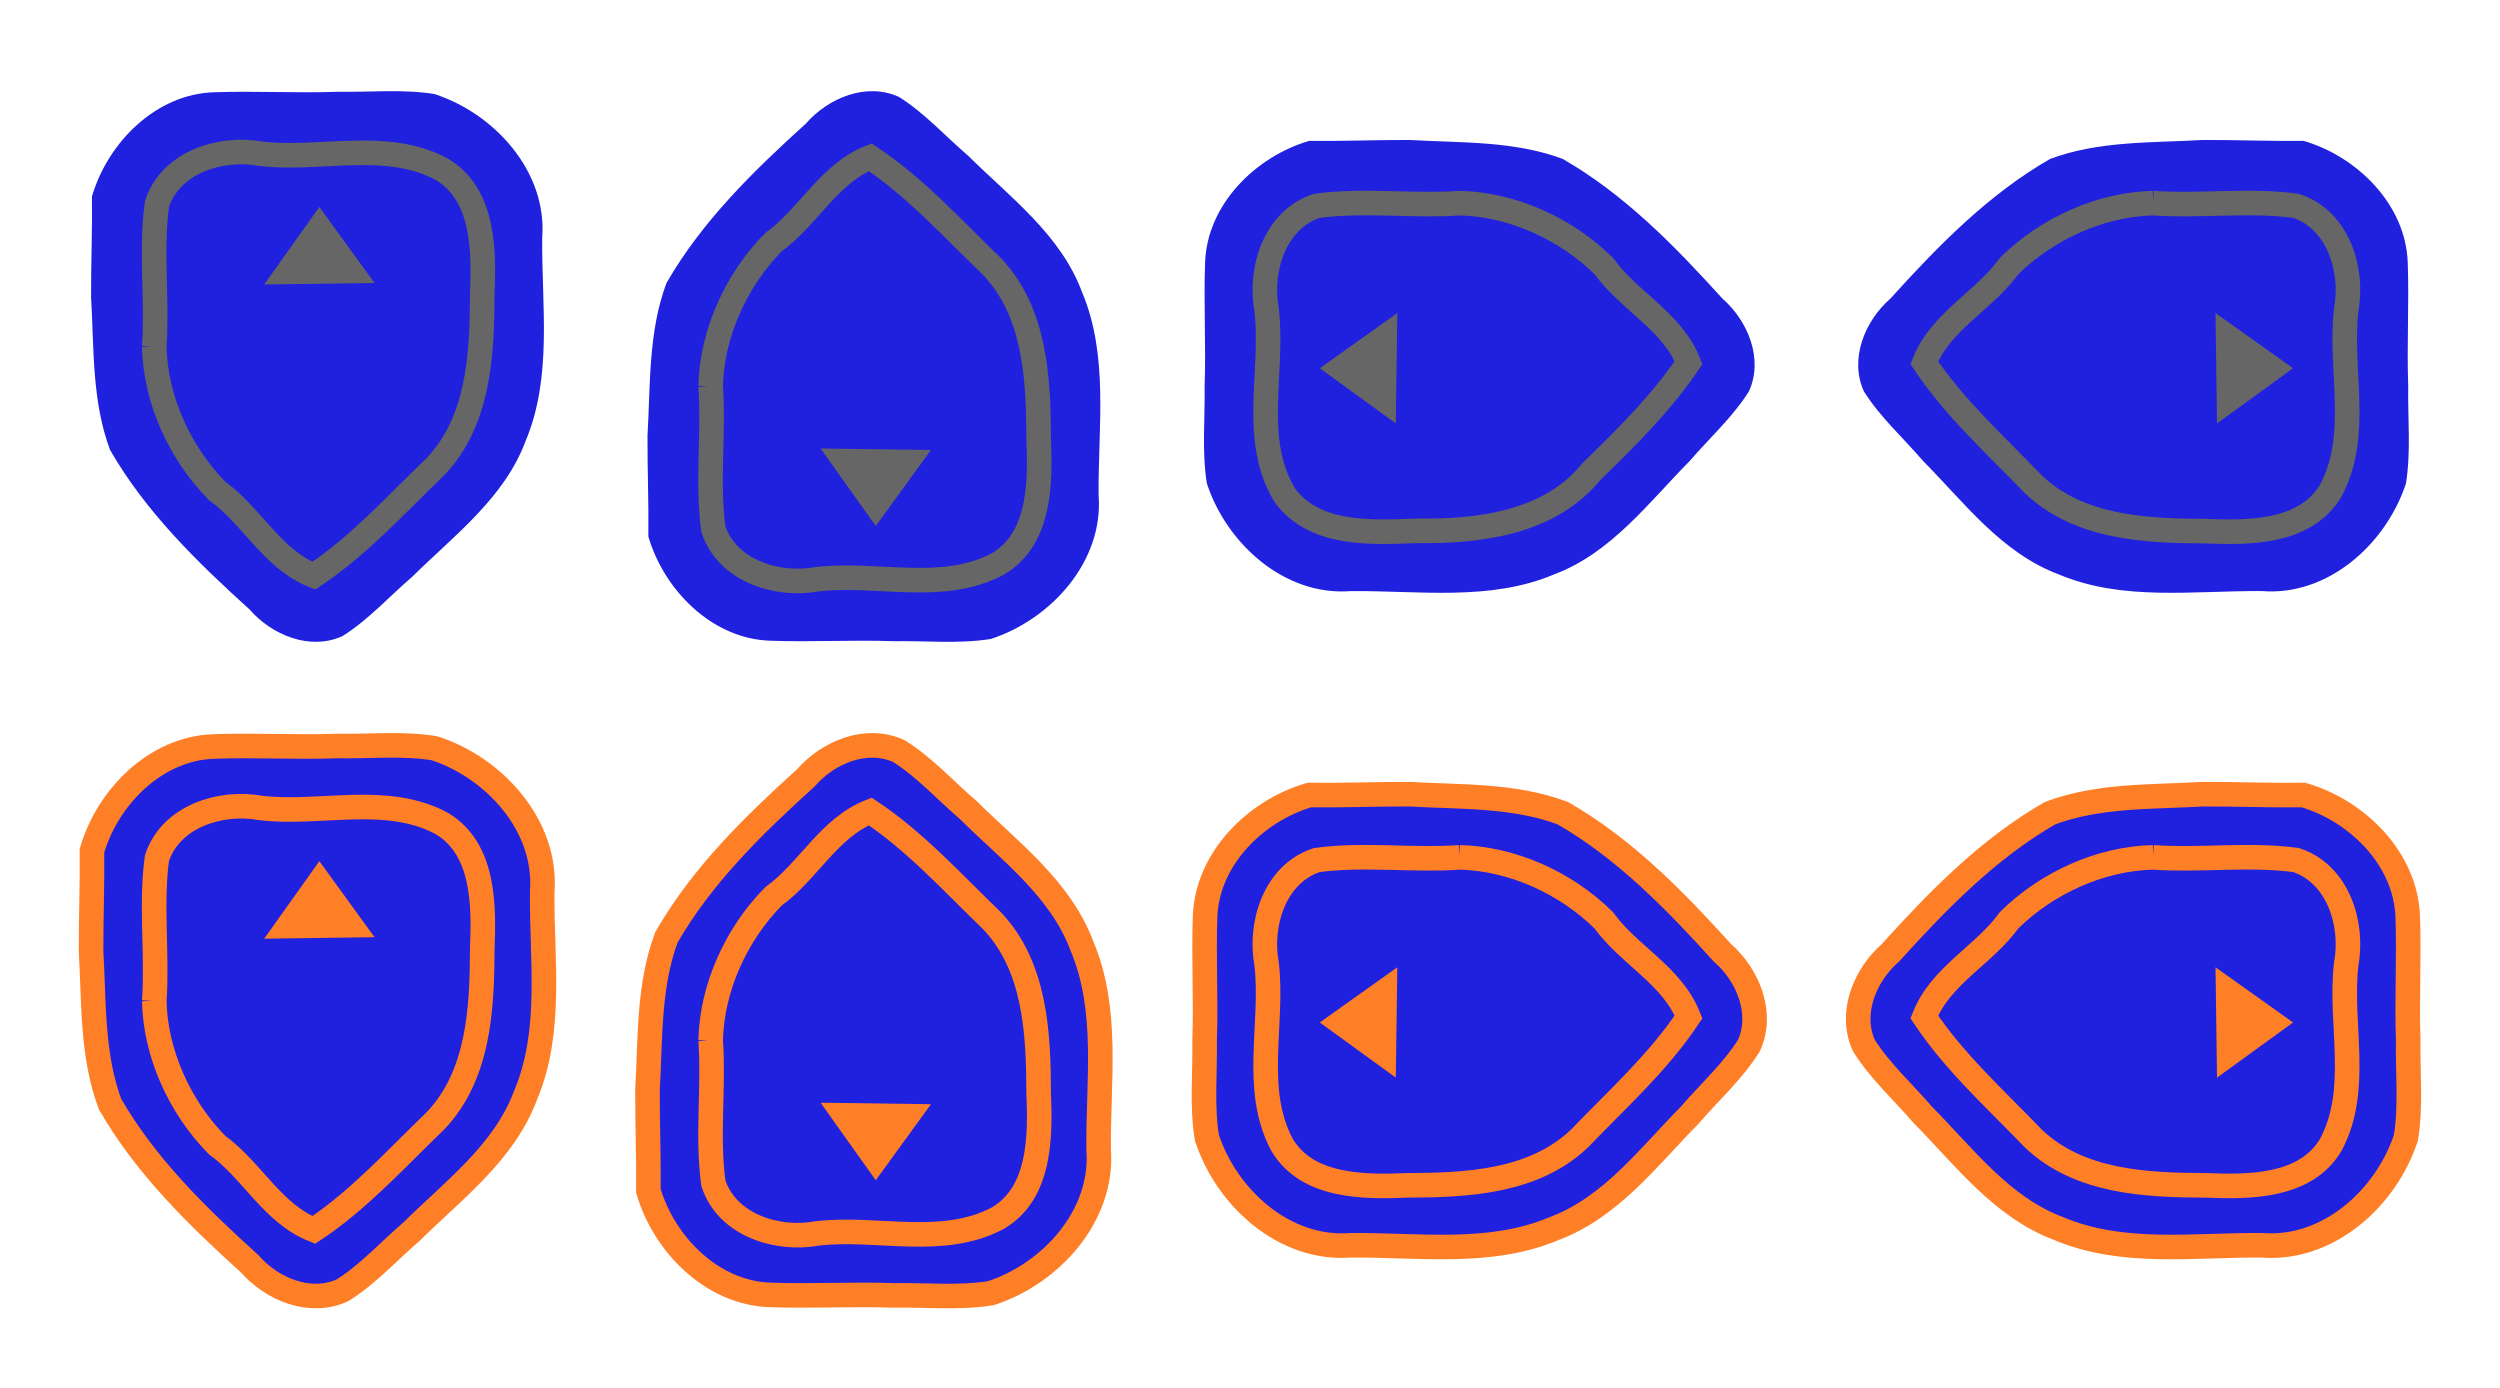
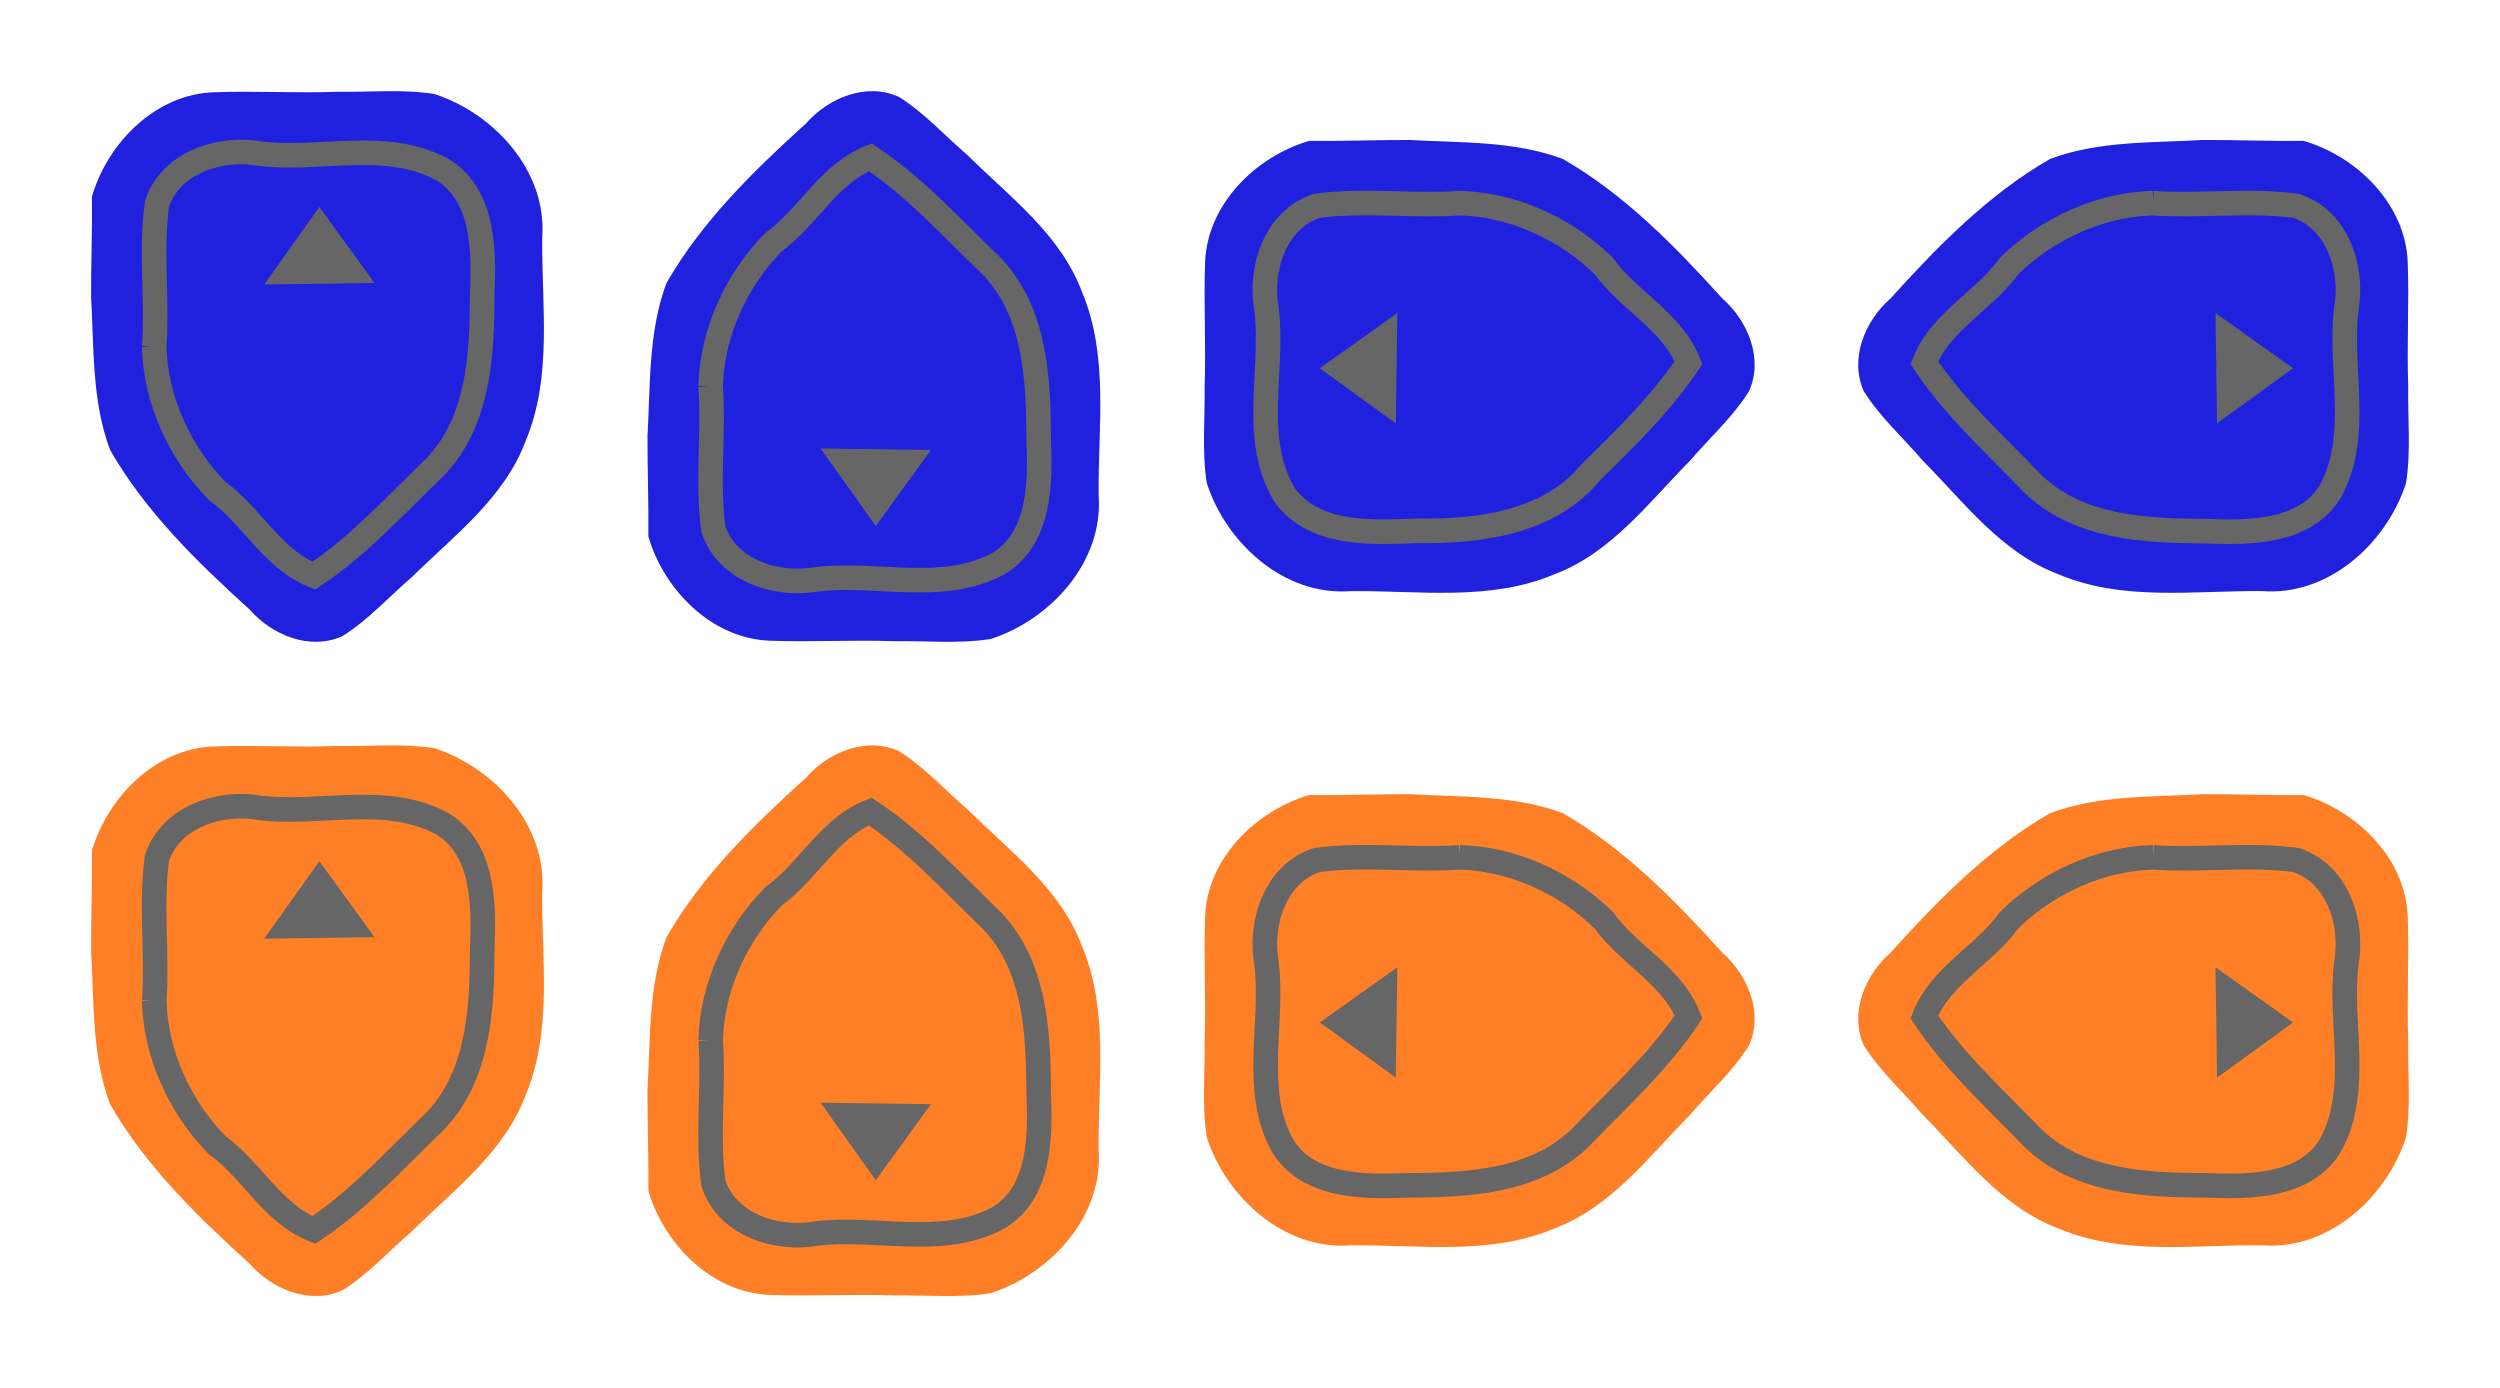
<svg xmlns="http://www.w3.org/2000/svg" width="317.271mm" height="176.047mm" viewBox="0 0 317.271 176.047" version="1.1" id="svg5">
  <defs id="defs2">
    <linearGradient id="linearGradient8705">
      <stop style="stop-color:#0000ff;stop-opacity:1;" offset="0" id="stop8703" />
    </linearGradient>
    <linearGradient id="linearGradient8655">
      <stop style="stop-color:#0000ff;stop-opacity:1;" offset="0" id="stop8653" />
    </linearGradient>
    <linearGradient id="linearGradient8629">
      <stop style="stop-color:#0000ff;stop-opacity:1;" offset="0" id="stop8627" />
    </linearGradient>
    <linearGradient id="linearGradient8541">
      <stop style="stop-color:#000000;stop-opacity:1;" offset="0" id="stop8539" />
    </linearGradient>
  </defs>
  <style type="text/css" id="style2">
	.st0{fill:#61E0DF;}
	.st1{fill:#3ED8D2;}
</style>
  <style type="text/css" id="style2-5">
	.st0{fill:#3ED8D2;}
	.st1{fill:#61E0DF;}
	.st2{opacity:8.000000e-002;}
</style>
  <g id="g1256" transform="translate(-7.504846,85.88522)">
    <g id="g1236" transform="matrix(-3.897851,0,0,3.897851,461.2881,-332.9647)">
-       <path style="opacity:1;fill:#2020df;fill-opacity:1;stroke:#ff7f27;stroke-width:0.8;stroke-linecap:butt;stroke-linejoin:miter;stroke-miterlimit:4;stroke-dasharray:none;stroke-opacity:1" d="m 41.42,89.274 c -1.752,0.512 -3.336,2.078 -3.394,3.975 -0.047,1.336 0.032,2.674 -0.015,4.011 0.017,1.053 -0.094,2.128 0.073,3.167 0.639,1.96 2.528,3.674 4.68,3.507 2.209,-0.021 4.532,0.341 6.628,-0.545 1.859,-0.697 3.073,-2.337 4.422,-3.701 0.642,-0.747 1.395,-1.421 1.919,-2.257 0.483,-1.059 -0.036,-2.301 -0.866,-3.024 -1.543,-1.706 -3.189,-3.392 -5.197,-4.544 -1.587,-0.594 -3.313,-0.52 -4.977,-0.617 -1.09,-0.004 -2.18,0.042 -3.271,0.028 z" id="path1232" />
-       <path style="fill:#ff7f27;fill-opacity:1;stroke:#ff7f27;stroke-width:0;stroke-linecap:butt;stroke-linejoin:miter;stroke-miterlimit:4;stroke-dasharray:none;stroke-opacity:1" d="m 41.76,96.679 c 0.842,-0.599 1.683,-1.198 2.525,-1.797 -0.016,1.198 -0.032,2.396 -0.049,3.593 -0.825,-0.599 -1.651,-1.198 -2.476,-1.797 z" id="path1234" />
-       <path id="path1026" style="opacity:1;fill:none;fill-opacity:1;stroke:#ff7f27;stroke-width:0.8;stroke-linecap:butt;stroke-linejoin:miter;stroke-miterlimit:4;stroke-dasharray:none;stroke-opacity:1" d="m 46.316,91.303 c -1.523,0.108 -3.136,-0.121 -4.654,0.088 -1.363,0.448 -1.874,2.075 -1.633,3.381 0.229,1.95 -0.468,4.067 0.5,5.886 0.823,1.389 2.662,1.382 4.086,1.324 1.928,-0.007 4.103,-0.101 5.597,-1.521 1.228,-1.279 2.566,-2.477 3.555,-3.963 -0.535,-1.351 -1.937,-2.005 -2.762,-3.148 -1.243,-1.226 -2.99,-2.009 -4.69,-2.047 z" />
+       <path style="opacity:1;fill:#ff7f27;fill-opacity:1;stroke:none;stroke-width:0.8;stroke-linecap:butt;stroke-linejoin:miter;stroke-miterlimit:4;stroke-dasharray:none;stroke-opacity:1" d="m 41.42,89.274 c -1.752,0.512 -3.336,2.078 -3.394,3.975 -0.047,1.336 0.032,2.674 -0.015,4.011 0.017,1.053 -0.094,2.128 0.073,3.167 0.639,1.96 2.528,3.674 4.68,3.507 2.209,-0.021 4.532,0.341 6.628,-0.545 1.859,-0.697 3.073,-2.337 4.422,-3.701 0.642,-0.747 1.395,-1.421 1.919,-2.257 0.483,-1.059 -0.036,-2.301 -0.866,-3.024 -1.543,-1.706 -3.189,-3.392 -5.197,-4.544 -1.587,-0.594 -3.313,-0.52 -4.977,-0.617 -1.09,-0.004 -2.18,0.042 -3.271,0.028 z" id="path1232" />
+       <path style="fill:#666666;fill-opacity:1;stroke:#666666;stroke-width:0;stroke-linecap:butt;stroke-linejoin:miter;stroke-miterlimit:4;stroke-dasharray:none;stroke-opacity:1" d="m 41.76,96.679 c 0.842,-0.599 1.683,-1.198 2.525,-1.797 -0.016,1.198 -0.032,2.396 -0.049,3.593 -0.825,-0.599 -1.651,-1.198 -2.476,-1.797 z" id="path1234" />
+       <path id="path1026" style="opacity:1;fill:none;fill-opacity:1;stroke:#666666;stroke-width:0.8;stroke-linecap:butt;stroke-linejoin:miter;stroke-miterlimit:4;stroke-dasharray:none;stroke-opacity:1" d="m 46.316,91.303 c -1.523,0.108 -3.136,-0.121 -4.654,0.088 -1.363,0.448 -1.874,2.075 -1.633,3.381 0.229,1.95 -0.468,4.067 0.5,5.886 0.823,1.389 2.662,1.382 4.086,1.324 1.928,-0.007 4.103,-0.101 5.597,-1.521 1.228,-1.279 2.566,-2.477 3.555,-3.963 -0.535,-1.351 -1.937,-2.005 -2.762,-3.148 -1.243,-1.226 -2.99,-2.009 -4.69,-2.047 z" />
    </g>
    <g id="g1242" transform="matrix(3.897851,0,0,3.897851,12.21902,-332.9647)">
-       <path style="opacity:1;fill:#2020df;fill-opacity:1;stroke:#ff7f27;stroke-width:0.8;stroke-linecap:butt;stroke-linejoin:miter;stroke-miterlimit:4;stroke-dasharray:none;stroke-opacity:1" d="m 41.42,89.274 c -1.752,0.512 -3.336,2.078 -3.394,3.975 -0.047,1.336 0.032,2.674 -0.015,4.011 0.017,1.053 -0.094,2.128 0.073,3.167 0.639,1.96 2.528,3.674 4.68,3.507 2.209,-0.021 4.532,0.341 6.628,-0.545 1.859,-0.697 3.073,-2.337 4.422,-3.701 0.642,-0.747 1.395,-1.421 1.919,-2.257 0.483,-1.059 -0.036,-2.301 -0.866,-3.024 -1.543,-1.706 -3.189,-3.392 -5.197,-4.544 -1.587,-0.594 -3.313,-0.52 -4.977,-0.617 -1.09,-0.004 -2.18,0.042 -3.271,0.028 z" id="path1238" />
-       <path style="fill:#ff7f27;fill-opacity:1;stroke:#ff7f27;stroke-width:0;stroke-linecap:butt;stroke-linejoin:miter;stroke-miterlimit:4;stroke-dasharray:none;stroke-opacity:1" d="m 41.76,96.679 c 0.842,-0.599 1.683,-1.198 2.525,-1.797 -0.016,1.198 -0.032,2.396 -0.049,3.593 -0.825,-0.599 -1.651,-1.198 -2.476,-1.797 z" id="path1240" />
-       <path id="path1028" style="opacity:1;fill:none;fill-opacity:1;stroke:#ff7f27;stroke-width:0.8;stroke-linecap:butt;stroke-linejoin:miter;stroke-miterlimit:4;stroke-dasharray:none;stroke-opacity:1" d="m 46.316,91.303 c -1.523,0.108 -3.136,-0.121 -4.654,0.088 -1.363,0.448 -1.874,2.075 -1.633,3.381 0.229,1.95 -0.468,4.067 0.5,5.886 0.823,1.389 2.662,1.382 4.086,1.324 1.928,-0.007 4.103,-0.101 5.597,-1.521 1.228,-1.279 2.566,-2.477 3.555,-3.963 -0.535,-1.351 -1.937,-2.005 -2.762,-3.148 -1.243,-1.226 -2.99,-2.009 -4.69,-2.047 z" />
+       <path style="opacity:1;fill:#ff7f27;fill-opacity:1;stroke:none;stroke-width:0.8;stroke-linecap:butt;stroke-linejoin:miter;stroke-miterlimit:4;stroke-dasharray:none;stroke-opacity:1" d="m 41.42,89.274 c -1.752,0.512 -3.336,2.078 -3.394,3.975 -0.047,1.336 0.032,2.674 -0.015,4.011 0.017,1.053 -0.094,2.128 0.073,3.167 0.639,1.96 2.528,3.674 4.68,3.507 2.209,-0.021 4.532,0.341 6.628,-0.545 1.859,-0.697 3.073,-2.337 4.422,-3.701 0.642,-0.747 1.395,-1.421 1.919,-2.257 0.483,-1.059 -0.036,-2.301 -0.866,-3.024 -1.543,-1.706 -3.189,-3.392 -5.197,-4.544 -1.587,-0.594 -3.313,-0.52 -4.977,-0.617 -1.09,-0.004 -2.18,0.042 -3.271,0.028 z" id="path1238" />
+       <path style="fill:#666666;fill-opacity:1;stroke:#666666;stroke-width:0;stroke-linecap:butt;stroke-linejoin:miter;stroke-miterlimit:4;stroke-dasharray:none;stroke-opacity:1" d="m 41.76,96.679 c 0.842,-0.599 1.683,-1.198 2.525,-1.797 -0.016,1.198 -0.032,2.396 -0.049,3.593 -0.825,-0.599 -1.651,-1.198 -2.476,-1.797 z" id="path1240" />
+       <path id="path1028" style="opacity:1;fill:none;fill-opacity:1;stroke:#666666;stroke-width:0.8;stroke-linecap:butt;stroke-linejoin:miter;stroke-miterlimit:4;stroke-dasharray:none;stroke-opacity:1" d="m 46.316,91.303 c -1.523,0.108 -3.136,-0.121 -4.654,0.088 -1.363,0.448 -1.874,2.075 -1.633,3.381 0.229,1.95 -0.468,4.067 0.5,5.886 0.823,1.389 2.662,1.382 4.086,1.324 1.928,-0.007 4.103,-0.101 5.597,-1.521 1.228,-1.279 2.566,-2.477 3.555,-3.963 -0.535,-1.351 -1.937,-2.005 -2.762,-3.148 -1.243,-1.226 -2.99,-2.009 -4.69,-2.047 z" />
    </g>
    <g id="g1248" transform="matrix(0,-3.897851,3.897851,0,-258.1911,226.6734)">
-       <path style="opacity:1;fill:#2020df;fill-opacity:1;stroke:#ff7f27;stroke-width:0.8;stroke-linecap:butt;stroke-linejoin:miter;stroke-miterlimit:4;stroke-dasharray:none;stroke-opacity:1" d="m 41.42,89.274 c -1.752,0.512 -3.336,2.078 -3.394,3.975 -0.047,1.336 0.032,2.674 -0.015,4.011 0.017,1.053 -0.094,2.128 0.073,3.167 0.639,1.96 2.528,3.674 4.68,3.507 2.209,-0.021 4.532,0.341 6.628,-0.545 1.859,-0.697 3.073,-2.337 4.422,-3.701 0.642,-0.747 1.395,-1.421 1.919,-2.257 0.483,-1.059 -0.036,-2.301 -0.866,-3.024 -1.543,-1.706 -3.189,-3.392 -5.197,-4.544 -1.587,-0.594 -3.313,-0.52 -4.977,-0.617 -1.09,-0.004 -2.18,0.042 -3.271,0.028 z" id="path1244" />
-       <path style="fill:#ff7f27;fill-opacity:1;stroke:#ff7f27;stroke-width:0;stroke-linecap:butt;stroke-linejoin:miter;stroke-miterlimit:4;stroke-dasharray:none;stroke-opacity:1" d="m 41.76,96.679 c 0.842,-0.599 1.683,-1.198 2.525,-1.797 -0.016,1.198 -0.032,2.396 -0.049,3.593 -0.825,-0.599 -1.651,-1.198 -2.476,-1.797 z" id="path1246" />
-       <path id="path1030" style="opacity:1;fill:none;fill-opacity:1;stroke:#ff7f27;stroke-width:0.8;stroke-linecap:butt;stroke-linejoin:miter;stroke-miterlimit:4;stroke-dasharray:none;stroke-opacity:1" d="m 46.316,91.303 c -1.523,0.108 -3.136,-0.121 -4.654,0.088 -1.363,0.448 -1.874,2.075 -1.633,3.381 0.229,1.95 -0.468,4.067 0.5,5.886 0.823,1.389 2.662,1.382 4.086,1.324 1.928,-0.007 4.103,-0.101 5.597,-1.521 1.228,-1.279 2.566,-2.477 3.555,-3.963 -0.535,-1.351 -1.937,-2.005 -2.762,-3.148 -1.243,-1.226 -2.99,-2.009 -4.69,-2.047 z" />
+       <path style="opacity:1;fill:#ff7f27;fill-opacity:1;stroke:none;stroke-width:0.8;stroke-linecap:butt;stroke-linejoin:miter;stroke-miterlimit:4;stroke-dasharray:none;stroke-opacity:1" d="m 41.42,89.274 c -1.752,0.512 -3.336,2.078 -3.394,3.975 -0.047,1.336 0.032,2.674 -0.015,4.011 0.017,1.053 -0.094,2.128 0.073,3.167 0.639,1.96 2.528,3.674 4.68,3.507 2.209,-0.021 4.532,0.341 6.628,-0.545 1.859,-0.697 3.073,-2.337 4.422,-3.701 0.642,-0.747 1.395,-1.421 1.919,-2.257 0.483,-1.059 -0.036,-2.301 -0.866,-3.024 -1.543,-1.706 -3.189,-3.392 -5.197,-4.544 -1.587,-0.594 -3.313,-0.52 -4.977,-0.617 -1.09,-0.004 -2.18,0.042 -3.271,0.028 z" id="path1244" />
+       <path style="fill:#666666;fill-opacity:1;stroke:#666666;stroke-width:0;stroke-linecap:butt;stroke-linejoin:miter;stroke-miterlimit:4;stroke-dasharray:none;stroke-opacity:1" d="m 41.76,96.679 c 0.842,-0.599 1.683,-1.198 2.525,-1.797 -0.016,1.198 -0.032,2.396 -0.049,3.593 -0.825,-0.599 -1.651,-1.198 -2.476,-1.797 z" id="path1246" />
+       <path id="path1030" style="opacity:1;fill:none;fill-opacity:1;stroke:#666666;stroke-width:0.8;stroke-linecap:butt;stroke-linejoin:miter;stroke-miterlimit:4;stroke-dasharray:none;stroke-opacity:1" d="m 46.316,91.303 c -1.523,0.108 -3.136,-0.121 -4.654,0.088 -1.363,0.448 -1.874,2.075 -1.633,3.381 0.229,1.95 -0.468,4.067 0.5,5.886 0.823,1.389 2.662,1.382 4.086,1.324 1.928,-0.007 4.103,-0.101 5.597,-1.521 1.228,-1.279 2.566,-2.477 3.555,-3.963 -0.535,-1.351 -1.937,-2.005 -2.762,-3.148 -1.243,-1.226 -2.99,-2.009 -4.69,-2.047 z" />
    </g>
    <g id="g1254" transform="matrix(0,3.897851,3.897851,0,-328.804,-139.3726)">
-       <path style="display:inline;opacity:1;fill:#2020df;fill-opacity:1;stroke:#ff7f27;stroke-width:0.8;stroke-linecap:butt;stroke-linejoin:miter;stroke-miterlimit:4;stroke-dasharray:none;stroke-opacity:1" d="m 41.42,89.274 c -1.752,0.512 -3.336,2.078 -3.394,3.975 -0.047,1.336 0.032,2.674 -0.015,4.011 0.017,1.053 -0.094,2.128 0.073,3.167 0.639,1.96 2.528,3.674 4.68,3.507 2.209,-0.021 4.532,0.341 6.628,-0.545 1.859,-0.697 3.073,-2.337 4.422,-3.701 0.642,-0.747 1.395,-1.421 1.919,-2.257 0.483,-1.059 -0.036,-2.301 -0.866,-3.024 -1.543,-1.706 -3.189,-3.392 -5.197,-4.544 -1.587,-0.594 -3.313,-0.52 -4.977,-0.617 -1.09,-0.004 -2.18,0.042 -3.271,0.028 z" id="path1250" />
-       <path style="fill:#ff7f27;fill-opacity:1;stroke:#ff7f27;stroke-width:0;stroke-linecap:butt;stroke-linejoin:miter;stroke-miterlimit:4;stroke-dasharray:none;stroke-opacity:1" d="m 41.76,96.679 c 0.842,-0.599 1.683,-1.198 2.525,-1.797 -0.016,1.198 -0.032,2.396 -0.049,3.593 -0.825,-0.599 -1.651,-1.198 -2.476,-1.797 z" id="path1252" />
-       <path id="path1032" style="display:inline;opacity:1;fill:none;fill-opacity:1;stroke:#ff7f27;stroke-width:0.8;stroke-linecap:butt;stroke-linejoin:miter;stroke-miterlimit:4;stroke-dasharray:none;stroke-opacity:1" d="m 46.316,91.303 c -1.523,0.108 -3.136,-0.121 -4.654,0.088 -1.363,0.448 -1.874,2.075 -1.633,3.381 0.229,1.95 -0.468,4.067 0.5,5.886 0.823,1.389 2.662,1.382 4.086,1.324 1.928,-0.007 4.103,-0.101 5.597,-1.521 1.228,-1.279 2.566,-2.477 3.555,-3.963 -0.535,-1.351 -1.937,-2.005 -2.762,-3.148 -1.243,-1.226 -2.99,-2.009 -4.69,-2.047 z" />
+       <path style="display:inline;opacity:1;fill:#ff7f27;fill-opacity:1;stroke:none;stroke-width:0.8;stroke-linecap:butt;stroke-linejoin:miter;stroke-miterlimit:4;stroke-dasharray:none;stroke-opacity:1" d="m 41.42,89.274 c -1.752,0.512 -3.336,2.078 -3.394,3.975 -0.047,1.336 0.032,2.674 -0.015,4.011 0.017,1.053 -0.094,2.128 0.073,3.167 0.639,1.96 2.528,3.674 4.68,3.507 2.209,-0.021 4.532,0.341 6.628,-0.545 1.859,-0.697 3.073,-2.337 4.422,-3.701 0.642,-0.747 1.395,-1.421 1.919,-2.257 0.483,-1.059 -0.036,-2.301 -0.866,-3.024 -1.543,-1.706 -3.189,-3.392 -5.197,-4.544 -1.587,-0.594 -3.313,-0.52 -4.977,-0.617 -1.09,-0.004 -2.18,0.042 -3.271,0.028 z" id="path1250" />
+       <path style="fill:#666666;fill-opacity:1;stroke:#666666;stroke-width:0;stroke-linecap:butt;stroke-linejoin:miter;stroke-miterlimit:4;stroke-dasharray:none;stroke-opacity:1" d="m 41.76,96.679 c 0.842,-0.599 1.683,-1.198 2.525,-1.797 -0.016,1.198 -0.032,2.396 -0.049,3.593 -0.825,-0.599 -1.651,-1.198 -2.476,-1.797 z" id="path1252" />
+       <path id="path1032" style="display:inline;opacity:1;fill:none;fill-opacity:1;stroke:#666666;stroke-width:0.8;stroke-linecap:butt;stroke-linejoin:miter;stroke-miterlimit:4;stroke-dasharray:none;stroke-opacity:1" d="m 46.316,91.303 c -1.523,0.108 -3.136,-0.121 -4.654,0.088 -1.363,0.448 -1.874,2.075 -1.633,3.381 0.229,1.95 -0.468,4.067 0.5,5.886 0.823,1.389 2.662,1.382 4.086,1.324 1.928,-0.007 4.103,-0.101 5.597,-1.521 1.228,-1.279 2.566,-2.477 3.555,-3.963 -0.535,-1.351 -1.937,-2.005 -2.762,-3.148 -1.243,-1.226 -2.99,-2.009 -4.69,-2.047 z" />
    </g>
  </g>
-   <g id="g1106" transform="translate(-7.504846,2.86087)">
+   <g id="g1106" transform="translate(-7.504846,2.86087)" style="display:inline">
    <g id="g1092" transform="matrix(-3.897851,0,0,3.897851,461.2881,-332.9647)">
      <path style="opacity:1;fill:#2020df;fill-opacity:1;stroke:#ff7f27;stroke-width:0.8;stroke-linecap:butt;stroke-linejoin:miter;stroke-miterlimit:4;stroke-dasharray:none;stroke-opacity:0" d="m 41.42,89.274 c -1.752,0.512 -3.336,2.078 -3.394,3.975 -0.047,1.336 0.032,2.674 -0.015,4.011 0.017,1.053 -0.094,2.128 0.073,3.167 0.639,1.96 2.528,3.674 4.68,3.507 2.209,-0.021 4.532,0.341 6.628,-0.545 1.859,-0.697 3.073,-2.337 4.422,-3.701 0.642,-0.747 1.395,-1.421 1.919,-2.257 0.483,-1.059 -0.036,-2.301 -0.866,-3.024 -1.543,-1.706 -3.189,-3.392 -5.197,-4.544 -1.587,-0.594 -3.313,-0.52 -4.977,-0.617 -1.09,-0.004 -2.18,0.042 -3.271,0.028 z" id="path1088" />
      <path style="fill:#666666;stroke:#666666;stroke-width:0;stroke-linecap:butt;stroke-linejoin:miter;stroke-miterlimit:4;stroke-dasharray:none;stroke-opacity:1" d="m 41.76,96.679 c 0.842,-0.599 1.683,-1.198 2.525,-1.797 -0.016,1.198 -0.032,2.396 -0.049,3.593 -0.825,-0.599 -1.651,-1.198 -2.476,-1.797 z" id="path1090" />
      <path id="path1034" style="opacity:1;fill:none;fill-opacity:1;stroke:#666666;stroke-width:0.8;stroke-linecap:butt;stroke-linejoin:miter;stroke-miterlimit:4;stroke-dasharray:none;stroke-opacity:1" d="m 46.316,91.303 c -1.523,0.108 -3.136,-0.121 -4.654,0.088 -1.363,0.448 -1.874,2.075 -1.633,3.381 0.229,1.95 -0.468,4.067 0.5,5.886 0.823,1.389 2.662,1.382 4.086,1.324 1.928,-0.007 4.103,-0.101 5.597,-1.521 1.228,-1.279 2.566,-2.477 3.555,-3.963 -0.535,-1.351 -1.937,-2.005 -2.762,-3.148 -1.243,-1.226 -2.99,-2.009 -4.69,-2.047 z" />
    </g>
    <g id="g1098" transform="matrix(3.897875,0,0,3.897851,12.21822,-332.9646)">
      <path style="opacity:1;fill:#2020df;fill-opacity:1;stroke:#ff7f27;stroke-width:0.8;stroke-linecap:butt;stroke-linejoin:miter;stroke-miterlimit:4;stroke-dasharray:none;stroke-opacity:0" d="m 41.42,89.274 c -1.752,0.512 -3.336,2.078 -3.394,3.975 -0.047,1.336 0.032,2.674 -0.015,4.011 0.017,1.053 -0.094,2.128 0.073,3.167 0.639,1.96 2.528,3.674 4.68,3.507 2.209,-0.021 4.532,0.341 6.628,-0.545 1.859,-0.697 3.073,-2.337 4.422,-3.701 0.642,-0.747 1.395,-1.421 1.919,-2.257 0.483,-1.059 -0.036,-2.301 -0.866,-3.024 -1.543,-1.706 -3.189,-3.392 -5.197,-4.544 -1.587,-0.594 -3.313,-0.52 -4.977,-0.617 -1.09,-0.004 -2.18,0.042 -3.271,0.028 z" id="path1094" />
      <path style="fill:#666666;stroke:#666666;stroke-width:0;stroke-linecap:butt;stroke-linejoin:miter;stroke-miterlimit:4;stroke-dasharray:none;stroke-opacity:1" d="m 41.76,96.679 c 0.842,-0.599 1.683,-1.198 2.525,-1.797 -0.016,1.198 -0.032,2.396 -0.049,3.593 -0.825,-0.599 -1.651,-1.198 -2.476,-1.797 z" id="path1096" />
      <path id="path1036" style="opacity:1;fill:none;fill-opacity:1;stroke:#666666;stroke-width:0.8;stroke-linecap:butt;stroke-linejoin:miter;stroke-miterlimit:4;stroke-dasharray:none;stroke-opacity:1" d="m 46.316,91.303 c -1.523,0.108 -3.136,-0.121 -4.654,0.088 -1.363,0.448 -1.874,2.075 -1.633,3.381 0.238,2.023 -0.515,4.204 0.59,6.037 0.972,1.332 2.827,1.217 4.296,1.162 1.999,0.032 4.323,-0.244 5.681,-1.92 1.138,-1.107 2.278,-2.233 3.172,-3.553 -0.533,-1.348 -1.931,-2 -2.754,-3.14 -1.244,-1.23 -2.994,-2.017 -4.697,-2.055 z" />
    </g>
    <g id="g1086" transform="matrix(0,-3.897851,3.897851,0,-258.1911,226.6734)">
      <path style="opacity:1;fill:#2020df;fill-opacity:1;stroke:#ff7f27;stroke-width:0.8;stroke-linecap:butt;stroke-linejoin:miter;stroke-miterlimit:4;stroke-dasharray:none;stroke-opacity:0" d="m 41.42,89.274 c -1.752,0.512 -3.336,2.078 -3.394,3.975 -0.047,1.336 0.032,2.674 -0.015,4.011 0.017,1.053 -0.094,2.128 0.073,3.167 0.639,1.96 2.528,3.674 4.68,3.507 2.209,-0.021 4.532,0.341 6.628,-0.545 1.859,-0.697 3.073,-2.337 4.422,-3.701 0.642,-0.747 1.395,-1.421 1.919,-2.257 0.483,-1.059 -0.036,-2.301 -0.866,-3.024 -1.543,-1.706 -3.189,-3.392 -5.197,-4.544 -1.587,-0.594 -3.313,-0.52 -4.977,-0.617 -1.09,-0.004 -2.18,0.042 -3.271,0.028 z" id="path1082" />
      <path style="fill:#666666;stroke:#666666;stroke-width:0;stroke-linecap:butt;stroke-linejoin:miter;stroke-miterlimit:4;stroke-dasharray:none;stroke-opacity:1" d="m 41.76,96.679 c 0.842,-0.599 1.683,-1.198 2.525,-1.797 -0.016,1.198 -0.032,2.396 -0.049,3.593 -0.825,-0.599 -1.651,-1.198 -2.476,-1.797 z" id="path1084" />
      <path id="path1038" style="opacity:1;fill:none;fill-opacity:1;stroke:#666666;stroke-width:0.8;stroke-linecap:butt;stroke-linejoin:miter;stroke-miterlimit:4;stroke-dasharray:none;stroke-opacity:1" d="m 46.316,91.303 c -1.523,0.108 -3.136,-0.121 -4.654,0.088 -1.363,0.448 -1.874,2.075 -1.633,3.381 0.229,1.95 -0.468,4.067 0.5,5.886 0.823,1.389 2.662,1.382 4.086,1.324 1.928,-0.007 4.103,-0.101 5.597,-1.521 1.228,-1.279 2.566,-2.477 3.555,-3.963 -0.535,-1.351 -1.937,-2.005 -2.762,-3.148 -1.243,-1.226 -2.99,-2.009 -4.69,-2.047 z" />
    </g>
    <g id="g1104" transform="matrix(0,3.897851,3.897851,0,-328.804,-139.3726)">
      <path style="display:inline;opacity:1;fill:#2020df;fill-opacity:1;stroke:#ff7f27;stroke-width:0.8;stroke-linecap:butt;stroke-linejoin:miter;stroke-miterlimit:4;stroke-dasharray:none;stroke-opacity:0" d="m 41.42,89.274 c -1.752,0.512 -3.336,2.078 -3.394,3.975 -0.047,1.336 0.032,2.674 -0.015,4.011 0.017,1.053 -0.094,2.128 0.073,3.167 0.639,1.96 2.528,3.674 4.68,3.507 2.209,-0.021 4.532,0.341 6.628,-0.545 1.859,-0.697 3.073,-2.337 4.422,-3.701 0.642,-0.747 1.395,-1.421 1.919,-2.257 0.483,-1.059 -0.036,-2.301 -0.866,-3.024 -1.543,-1.706 -3.189,-3.392 -5.197,-4.544 -1.587,-0.594 -3.313,-0.52 -4.977,-0.617 -1.09,-0.004 -2.18,0.042 -3.271,0.028 z" id="path1100" />
      <path style="fill:#666666;stroke:#666666;stroke-width:0;stroke-linecap:butt;stroke-linejoin:miter;stroke-miterlimit:4;stroke-dasharray:none;stroke-opacity:1" d="m 41.76,96.679 c 0.842,-0.599 1.683,-1.198 2.525,-1.797 -0.016,1.198 -0.032,2.396 -0.049,3.593 -0.825,-0.599 -1.651,-1.198 -2.476,-1.797 z" id="path1102" />
      <path id="path1040" style="display:inline;opacity:1;fill:none;fill-opacity:1;stroke:#666666;stroke-width:0.8;stroke-linecap:butt;stroke-linejoin:miter;stroke-miterlimit:4;stroke-dasharray:none;stroke-opacity:1" d="m 46.316,91.303 c -1.523,0.108 -3.136,-0.121 -4.654,0.088 -1.363,0.448 -1.874,2.075 -1.633,3.381 0.229,1.95 -0.468,4.067 0.5,5.886 0.823,1.389 2.662,1.382 4.086,1.324 1.928,-0.007 4.103,-0.101 5.597,-1.521 1.228,-1.279 2.566,-2.477 3.555,-3.963 -0.535,-1.351 -1.937,-2.005 -2.762,-3.148 -1.243,-1.226 -2.99,-2.009 -4.69,-2.047 z" />
    </g>
  </g>
</svg>
